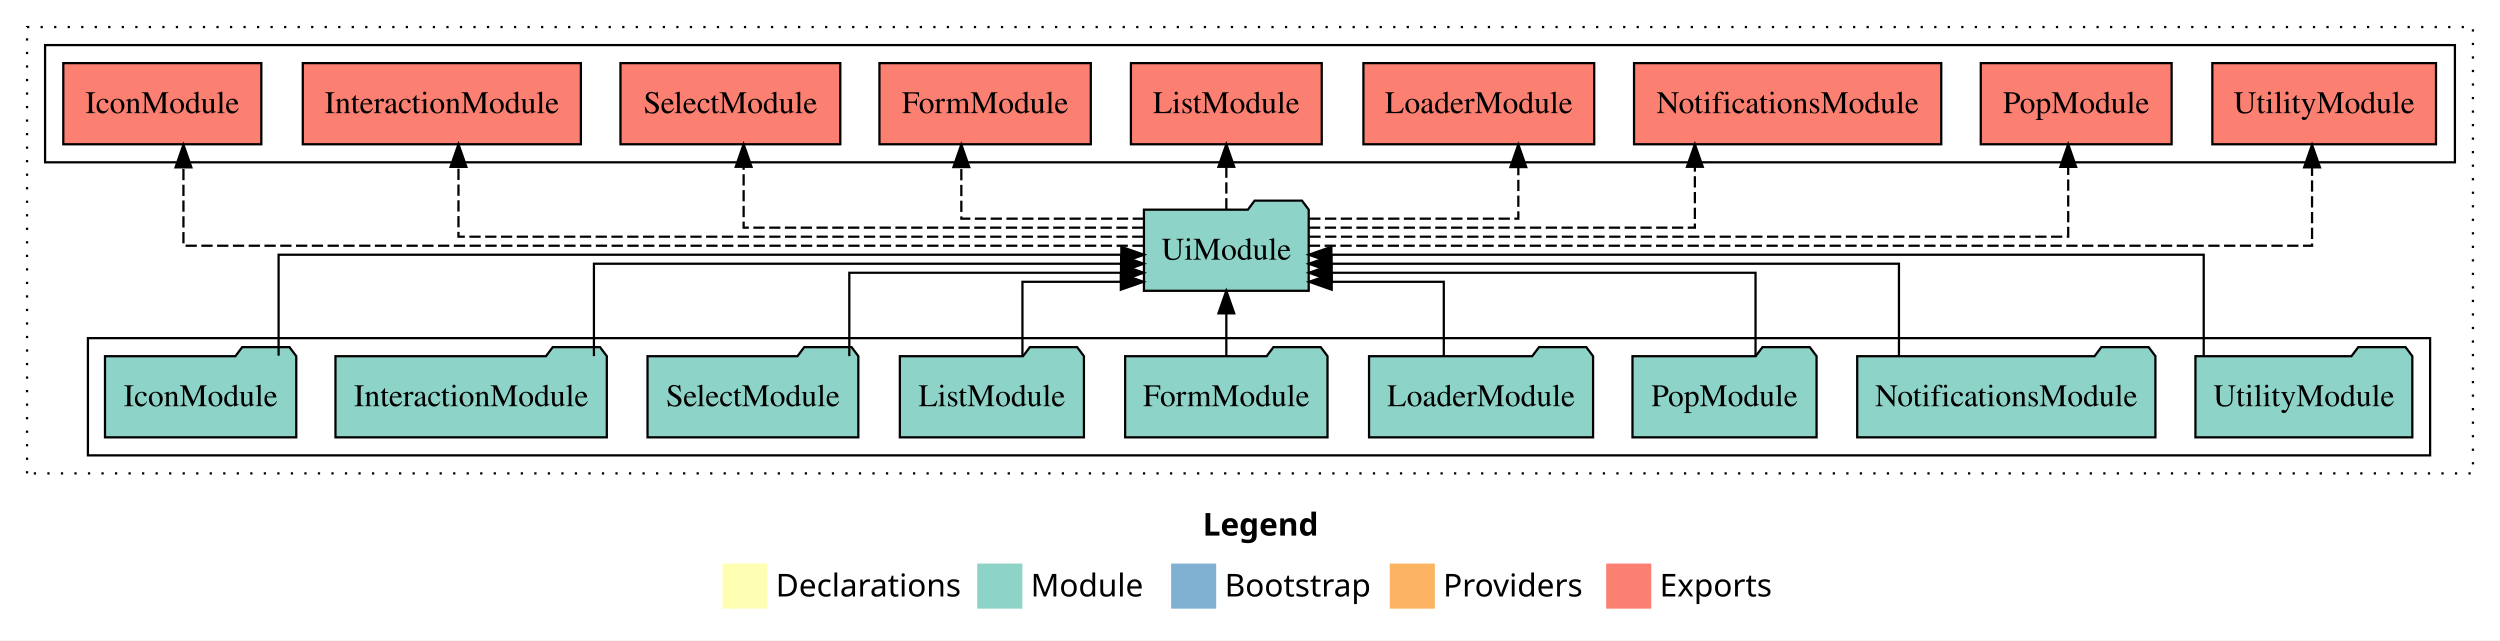
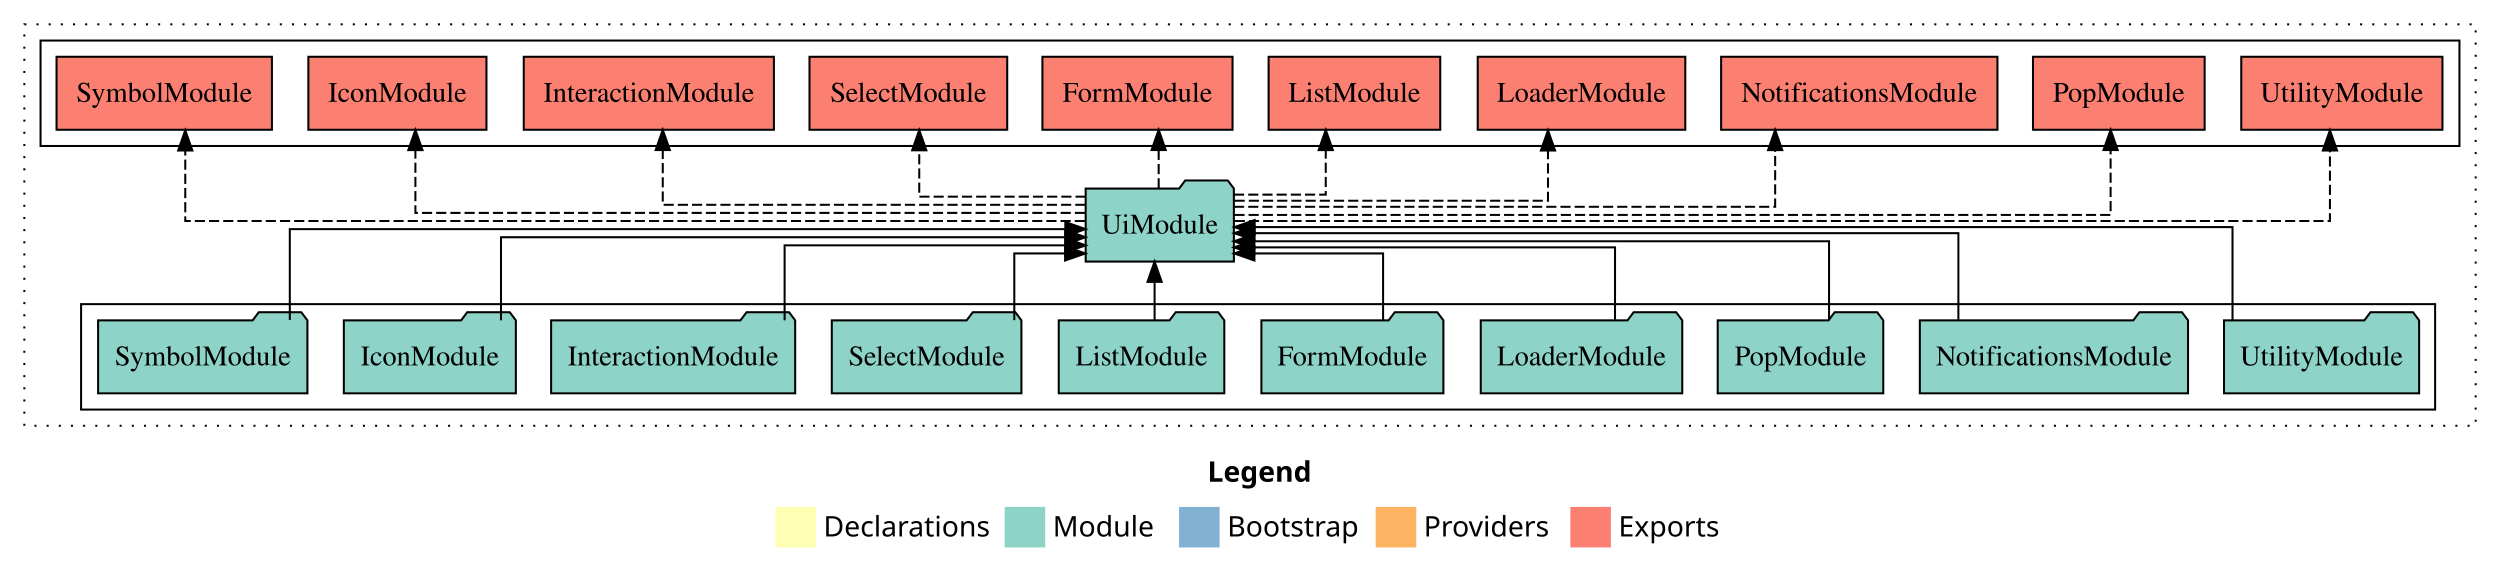
- <svg xmlns="http://www.w3.org/2000/svg" width="1109pt" height="284pt" viewBox="0.00 0.00 1109.00 284.00">
+ <svg xmlns="http://www.w3.org/2000/svg" width="1233pt" height="284pt" viewBox="0.00 0.00 1233.00 284.00">
  <g id="graph0" class="graph" transform="scale(1 1) rotate(0) translate(4 280)">
-     <polygon fill="#ffffff" stroke="transparent" points="-4,4 -4,-280 1105,-280 1105,4 -4,4" />
-     <text text-anchor="start" x="529.509" y="-42.4" font-family="sans-serif" font-weight="bold" font-size="14.00" fill="#000000">Legend</text>
-     <polygon fill="#ffffb3" stroke="transparent" points="316.5,-10 316.5,-30 336.5,-30 336.5,-10 316.5,-10" />
-     <text text-anchor="start" x="340.129" y="-15.4" font-family="sans-serif" font-size="14.00" fill="#000000">  Declarations</text>
-     <polygon fill="#8dd3c7" stroke="transparent" points="429.5,-10 429.5,-30 449.5,-30 449.5,-10 429.5,-10" />
-     <text text-anchor="start" x="453.225" y="-15.4" font-family="sans-serif" font-size="14.00" fill="#000000">  Module</text>
-     <polygon fill="#80b1d3" stroke="transparent" points="515.5,-10 515.5,-30 535.5,-30 535.5,-10 515.5,-10" />
-     <text text-anchor="start" x="539.281" y="-15.4" font-family="sans-serif" font-size="14.00" fill="#000000">  Bootstrap</text>
-     <polygon fill="#fdb462" stroke="transparent" points="612.5,-10 612.5,-30 632.5,-30 632.5,-10 612.5,-10" />
-     <text text-anchor="start" x="636.173" y="-15.4" font-family="sans-serif" font-size="14.00" fill="#000000">  Providers</text>
-     <polygon fill="#fb8072" stroke="transparent" points="708.5,-10 708.5,-30 728.5,-30 728.5,-10 708.5,-10" />
-     <text text-anchor="start" x="732.226" y="-15.4" font-family="sans-serif" font-size="14.00" fill="#000000">  Exports</text>
+     <polygon fill="#ffffff" stroke="transparent" points="-4,4 -4,-280 1229,-280 1229,4 -4,4" />
+     <text text-anchor="start" x="591.509" y="-42.4" font-family="sans-serif" font-weight="bold" font-size="14.00" fill="#000000">Legend</text>
+     <polygon fill="#ffffb3" stroke="transparent" points="378.5,-10 378.5,-30 398.5,-30 398.5,-10 378.5,-10" />
+     <text text-anchor="start" x="402.129" y="-15.4" font-family="sans-serif" font-size="14.00" fill="#000000">  Declarations</text>
+     <polygon fill="#8dd3c7" stroke="transparent" points="491.5,-10 491.5,-30 511.5,-30 511.5,-10 491.5,-10" />
+     <text text-anchor="start" x="515.225" y="-15.4" font-family="sans-serif" font-size="14.00" fill="#000000">  Module</text>
+     <polygon fill="#80b1d3" stroke="transparent" points="577.5,-10 577.5,-30 597.5,-30 597.5,-10 577.5,-10" />
+     <text text-anchor="start" x="601.281" y="-15.4" font-family="sans-serif" font-size="14.00" fill="#000000">  Bootstrap</text>
+     <polygon fill="#fdb462" stroke="transparent" points="674.5,-10 674.5,-30 694.5,-30 694.5,-10 674.5,-10" />
+     <text text-anchor="start" x="698.173" y="-15.4" font-family="sans-serif" font-size="14.00" fill="#000000">  Providers</text>
+     <polygon fill="#fb8072" stroke="transparent" points="770.5,-10 770.5,-30 790.5,-30 790.5,-10 770.5,-10" />
+     <text text-anchor="start" x="794.226" y="-15.4" font-family="sans-serif" font-size="14.00" fill="#000000">  Exports</text>
    <g id="clust1" class="cluster">
-       <polygon fill="none" stroke="#000000" stroke-dasharray="1,5" points="8,-70 8,-268 1093,-268 1093,-70 8,-70" />
+       <polygon fill="none" stroke="#000000" stroke-dasharray="1,5" points="8,-70 8,-268 1217,-268 1217,-70 8,-70" />
    </g>
    <g id="clust3" class="cluster">
-       <polygon fill="none" stroke="#000000" points="35,-78 35,-130 1074,-130 1074,-78 35,-78" />
+       <polygon fill="none" stroke="#000000" points="36,-78 36,-130 1197,-130 1197,-78 36,-78" />
    </g>
    <g id="clust4" class="cluster">
-       <polygon fill="none" stroke="#000000" points="16,-208 16,-260 1085,-260 1085,-208 16,-208" />
+       <polygon fill="none" stroke="#000000" points="16,-208 16,-260 1209,-260 1209,-208 16,-208" />
    </g>
    <g id="node1" class="node">
-       <polygon fill="#8dd3c7" stroke="#000000" points="1066.11,-122 1063.11,-126 1042.11,-126 1039.11,-122 969.89,-122 969.89,-86 1066.11,-86 1066.11,-122" />
-       <text text-anchor="middle" x="1018" y="-99.8" font-family="Times,serif" font-size="14.00" fill="#000000">UtilityModule</text>
+       <polygon fill="#8dd3c7" stroke="#000000" points="1189.11,-122 1186.11,-126 1165.11,-126 1162.11,-122 1092.89,-122 1092.89,-86 1189.11,-86 1189.11,-122" />
+       <text text-anchor="middle" x="1141" y="-99.8" font-family="Times,serif" font-size="14.00" fill="#000000">UtilityModule</text>
+     </g>
+     <g id="node11" class="node">
+       <polygon fill="#8dd3c7" stroke="#000000" points="604.548,-187 601.548,-191 580.548,-191 577.548,-187 531.452,-187 531.452,-151 604.548,-151 604.548,-187" />
+       <text text-anchor="middle" x="568" y="-164.8" font-family="Times,serif" font-size="14.00" fill="#000000">UiModule</text>
+     </g>
+     <g id="edge1" class="edge">
+       <path fill="none" stroke="#000000" d="M1097.07,-122.169C1097.07,-141.09 1097.07,-168 1097.07,-168 1097.07,-168 614.783,-168 614.783,-168" />
+       <polygon fill="#000000" stroke="#000000" points="614.783,-164.5 604.783,-168 614.783,-171.5 614.783,-164.5" />
+     </g>
+     <g id="node2" class="node">
+       <polygon fill="#8dd3c7" stroke="#000000" points="1075.144,-122 1072.144,-126 1051.144,-126 1048.144,-122 942.856,-122 942.856,-86 1075.144,-86 1075.144,-122" />
+       <text text-anchor="middle" x="1009" y="-99.8" font-family="Times,serif" font-size="14.00" fill="#000000">NotificationsModule</text>
+     </g>
+     <g id="edge2" class="edge">
+       <path fill="none" stroke="#000000" d="M961.875,-122.302C961.875,-140.27 961.875,-165 961.875,-165 961.875,-165 614.701,-165 614.701,-165" />
+       <polygon fill="#000000" stroke="#000000" points="614.701,-161.5 604.701,-165 614.701,-168.5 614.701,-161.5" />
+     </g>
+     <g id="node3" class="node">
+       <polygon fill="#8dd3c7" stroke="#000000" points="924.833,-122 921.833,-126 900.833,-126 897.833,-122 843.167,-122 843.167,-86 924.833,-86 924.833,-122" />
+       <text text-anchor="middle" x="884" y="-99.8" font-family="Times,serif" font-size="14.00" fill="#000000">PopModule</text>
+     </g>
+     <g id="edge3" class="edge">
+       <path fill="none" stroke="#000000" d="M898.087,-122.035C898.087,-138.734 898.087,-161 898.087,-161 898.087,-161 614.586,-161 614.586,-161" />
+       <polygon fill="#000000" stroke="#000000" points="614.586,-157.5 604.586,-161 614.586,-164.5 614.586,-157.5" />
+     </g>
+     <g id="node4" class="node">
+       <polygon fill="#8dd3c7" stroke="#000000" points="825.692,-122 822.692,-126 801.692,-126 798.692,-122 726.308,-122 726.308,-86 825.692,-86 825.692,-122" />
+       <text text-anchor="middle" x="776" y="-99.8" font-family="Times,serif" font-size="14.00" fill="#000000">LoaderModule</text>
+     </g>
+     <g id="edge4" class="edge">
+       <path fill="none" stroke="#000000" d="M792.532,-122.282C792.532,-137.948 792.532,-158 792.532,-158 792.532,-158 614.575,-158 614.575,-158" />
+       <polygon fill="#000000" stroke="#000000" points="614.575,-154.5 604.575,-158 614.575,-161.5 614.575,-154.5" />
+     </g>
+     <g id="node5" class="node">
+       <polygon fill="#8dd3c7" stroke="#000000" points="707.884,-122 704.884,-126 683.884,-126 680.884,-122 618.116,-122 618.116,-86 707.884,-86 707.884,-122" />
+       <text text-anchor="middle" x="663" y="-99.8" font-family="Times,serif" font-size="14.00" fill="#000000">FormModule</text>
+     </g>
+     <g id="edge5" class="edge">
+       <path fill="none" stroke="#000000" d="M678.138,-122.124C678.138,-136.783 678.138,-155 678.138,-155 678.138,-155 614.674,-155 614.674,-155" />
+       <polygon fill="#000000" stroke="#000000" points="614.674,-151.5 604.674,-155 614.674,-158.5 614.674,-151.5" />
+     </g>
+     <g id="node6" class="node">
+       <polygon fill="#8dd3c7" stroke="#000000" points="599.829,-122 596.829,-126 575.829,-126 572.829,-122 518.171,-122 518.171,-86 599.829,-86 599.829,-122" />
+       <text text-anchor="middle" x="559" y="-99.8" font-family="Times,serif" font-size="14.00" fill="#000000">ListModule</text>
+     </g>
+     <g id="edge6" class="edge">
+       <path fill="none" stroke="#000000" d="M565.445,-122.106C565.445,-122.106 565.445,-140.991 565.445,-140.991" />
+       <polygon fill="#000000" stroke="#000000" points="561.945,-140.991 565.445,-150.991 568.945,-140.991 561.945,-140.991" />
+     </g>
+     <g id="node7" class="node">
+       <polygon fill="#8dd3c7" stroke="#000000" points="499.758,-122 496.758,-126 475.758,-126 472.758,-122 406.242,-122 406.242,-86 499.758,-86 499.758,-122" />
+       <text text-anchor="middle" x="453" y="-99.8" font-family="Times,serif" font-size="14.00" fill="#000000">SelectModule</text>
+     </g>
+     <g id="edge7" class="edge">
+       <path fill="none" stroke="#000000" d="M496.254,-122.124C496.254,-136.783 496.254,-155 496.254,-155 496.254,-155 521.286,-155 521.286,-155" />
+       <polygon fill="#000000" stroke="#000000" points="521.286,-158.5 531.286,-155 521.286,-151.5 521.286,-158.5" />
+     </g>
+     <g id="node8" class="node">
+       <polygon fill="#8dd3c7" stroke="#000000" points="388.187,-122 385.187,-126 364.187,-126 361.187,-122 267.813,-122 267.813,-86 388.187,-86 388.187,-122" />
+       <text text-anchor="middle" x="328" y="-99.8" font-family="Times,serif" font-size="14.00" fill="#000000">InteractionModule</text>
+     </g>
+     <g id="edge8" class="edge">
+       <path fill="none" stroke="#000000" d="M382.968,-122.009C382.968,-138.049 382.968,-159 382.968,-159 382.968,-159 521.444,-159 521.444,-159" />
+       <polygon fill="#000000" stroke="#000000" points="521.444,-162.5 531.444,-159 521.444,-155.5 521.444,-162.5" />
+     </g>
+     <g id="node9" class="node">
+       <polygon fill="#8dd3c7" stroke="#000000" points="250.426,-122 247.426,-126 226.426,-126 223.426,-122 165.574,-122 165.574,-86 250.426,-86 250.426,-122" />
+       <text text-anchor="middle" x="208" y="-99.8" font-family="Times,serif" font-size="14.00" fill="#000000">IconModule</text>
+     </g>
+     <g id="edge9" class="edge">
+       <path fill="none" stroke="#000000" d="M243.088,-122.022C243.088,-139.373 243.088,-163 243.088,-163 243.088,-163 521.36,-163 521.36,-163" />
+       <polygon fill="#000000" stroke="#000000" points="521.36,-166.5 531.36,-163 521.36,-159.5 521.36,-166.5" />
    </g>
    <g id="node10" class="node">
-       <polygon fill="#8dd3c7" stroke="#000000" points="576.548,-187 573.548,-191 552.548,-191 549.548,-187 503.452,-187 503.452,-151 576.548,-151 576.548,-187" />
-       <text text-anchor="middle" x="540" y="-164.8" font-family="Times,serif" font-size="14.00" fill="#000000">UiModule</text>
-     </g>
-     <g id="edge1" class="edge">
-       <path fill="none" stroke="#000000" d="M973.57,-122.222C973.57,-140.828 973.57,-167 973.57,-167 973.57,-167 586.592,-167 586.592,-167" />
-       <polygon fill="#000000" stroke="#000000" points="586.592,-163.5 576.592,-167 586.592,-170.5 586.592,-163.5" />
-     </g>
-     <g id="node2" class="node">
-       <polygon fill="#8dd3c7" stroke="#000000" points="952.144,-122 949.144,-126 928.144,-126 925.144,-122 819.856,-122 819.856,-86 952.144,-86 952.144,-122" />
-       <text text-anchor="middle" x="886" y="-99.8" font-family="Times,serif" font-size="14.00" fill="#000000">NotificationsModule</text>
-     </g>
-     <g id="edge2" class="edge">
-       <path fill="none" stroke="#000000" d="M838.375,-122.022C838.375,-139.373 838.375,-163 838.375,-163 838.375,-163 586.587,-163 586.587,-163" />
-       <polygon fill="#000000" stroke="#000000" points="586.587,-159.5 576.587,-163 586.587,-166.5 586.587,-159.5" />
-     </g>
-     <g id="node3" class="node">
-       <polygon fill="#8dd3c7" stroke="#000000" points="801.833,-122 798.833,-126 777.833,-126 774.833,-122 720.167,-122 720.167,-86 801.833,-86 801.833,-122" />
-       <text text-anchor="middle" x="761" y="-99.8" font-family="Times,serif" font-size="14.00" fill="#000000">PopModule</text>
-     </g>
-     <g id="edge3" class="edge">
-       <path fill="none" stroke="#000000" d="M774.754,-122.009C774.754,-138.049 774.754,-159 774.754,-159 774.754,-159 586.68,-159 586.68,-159" />
-       <polygon fill="#000000" stroke="#000000" points="586.68,-155.5 576.68,-159 586.68,-162.5 586.68,-155.5" />
-     </g>
-     <g id="node4" class="node">
-       <polygon fill="#8dd3c7" stroke="#000000" points="702.692,-122 699.692,-126 678.692,-126 675.692,-122 603.308,-122 603.308,-86 702.692,-86 702.692,-122" />
-       <text text-anchor="middle" x="653" y="-99.8" font-family="Times,serif" font-size="14.00" fill="#000000">LoaderModule</text>
-     </g>
-     <g id="edge4" class="edge">
-       <path fill="none" stroke="#000000" d="M636.468,-122.124C636.468,-136.783 636.468,-155 636.468,-155 636.468,-155 586.746,-155 586.746,-155" />
-       <polygon fill="#000000" stroke="#000000" points="586.746,-151.5 576.746,-155 586.746,-158.5 586.746,-151.5" />
-     </g>
-     <g id="node5" class="node">
-       <polygon fill="#8dd3c7" stroke="#000000" points="584.884,-122 581.884,-126 560.884,-126 557.884,-122 495.116,-122 495.116,-86 584.884,-86 584.884,-122" />
-       <text text-anchor="middle" x="540" y="-99.8" font-family="Times,serif" font-size="14.00" fill="#000000">FormModule</text>
-     </g>
-     <g id="edge5" class="edge">
-       <path fill="none" stroke="#000000" d="M540,-122.106C540,-122.106 540,-140.991 540,-140.991" />
-       <polygon fill="#000000" stroke="#000000" points="536.5,-140.991 540,-150.991 543.5,-140.991 536.5,-140.991" />
-     </g>
-     <g id="node6" class="node">
-       <polygon fill="#8dd3c7" stroke="#000000" points="476.829,-122 473.829,-126 452.829,-126 449.829,-122 395.171,-122 395.171,-86 476.829,-86 476.829,-122" />
-       <text text-anchor="middle" x="436" y="-99.8" font-family="Times,serif" font-size="14.00" fill="#000000">ListModule</text>
-     </g>
-     <g id="edge6" class="edge">
-       <path fill="none" stroke="#000000" d="M449.555,-122.124C449.555,-136.783 449.555,-155 449.555,-155 449.555,-155 493.212,-155 493.212,-155" />
-       <polygon fill="#000000" stroke="#000000" points="493.212,-158.5 503.212,-155 493.212,-151.5 493.212,-158.5" />
-     </g>
-     <g id="node7" class="node">
-       <polygon fill="#8dd3c7" stroke="#000000" points="376.758,-122 373.758,-126 352.758,-126 349.758,-122 283.242,-122 283.242,-86 376.758,-86 376.758,-122" />
-       <text text-anchor="middle" x="330" y="-99.8" font-family="Times,serif" font-size="14.00" fill="#000000">SelectModule</text>
-     </g>
-     <g id="edge7" class="edge">
-       <path fill="none" stroke="#000000" d="M372.754,-122.009C372.754,-138.049 372.754,-159 372.754,-159 372.754,-159 493.297,-159 493.297,-159" />
-       <polygon fill="#000000" stroke="#000000" points="493.297,-162.5 503.297,-159 493.297,-155.5 493.297,-162.5" />
-     </g>
-     <g id="node8" class="node">
-       <polygon fill="#8dd3c7" stroke="#000000" points="265.187,-122 262.187,-126 241.187,-126 238.187,-122 144.813,-122 144.813,-86 265.187,-86 265.187,-122" />
-       <text text-anchor="middle" x="205" y="-99.8" font-family="Times,serif" font-size="14.00" fill="#000000">InteractionModule</text>
-     </g>
-     <g id="edge8" class="edge">
-       <path fill="none" stroke="#000000" d="M259.468,-122.022C259.468,-139.373 259.468,-163 259.468,-163 259.468,-163 493.325,-163 493.325,-163" />
-       <polygon fill="#000000" stroke="#000000" points="493.325,-166.5 503.325,-163 493.325,-159.5 493.325,-166.5" />
-     </g>
-     <g id="node9" class="node">
-       <polygon fill="#8dd3c7" stroke="#000000" points="127.426,-122 124.426,-126 103.426,-126 100.426,-122 42.574,-122 42.574,-86 127.426,-86 127.426,-122" />
-       <text text-anchor="middle" x="85" y="-99.8" font-family="Times,serif" font-size="14.00" fill="#000000">IconModule</text>
-     </g>
-     <g id="edge9" class="edge">
-       <path fill="none" stroke="#000000" d="M119.588,-122.222C119.588,-140.828 119.588,-167 119.588,-167 119.588,-167 493.427,-167 493.427,-167" />
-       <polygon fill="#000000" stroke="#000000" points="493.427,-170.5 503.427,-167 493.427,-163.5 493.427,-170.5" />
-     </g>
-     <g id="node11" class="node">
-       <polygon fill="#fb8072" stroke="#000000" points="1076.61,-252 977.39,-252 977.39,-216 1076.61,-216 1076.61,-252" />
-       <text text-anchor="middle" x="1027" y="-229.8" font-family="Times,serif" font-size="14.00" fill="#000000">UtilityModule </text>
+       <polygon fill="#8dd3c7" stroke="#000000" points="147.614,-122 144.614,-126 123.614,-126 120.614,-122 44.386,-122 44.386,-86 147.614,-86 147.614,-122" />
+       <text text-anchor="middle" x="96" y="-99.8" font-family="Times,serif" font-size="14.00" fill="#000000">SymbolModule</text>
    </g>
    <g id="edge10" class="edge">
-       <path fill="none" stroke="#000000" stroke-dasharray="5,2" d="M576.596,-171C688.99,-171 1021.625,-171 1021.625,-171 1021.625,-171 1021.625,-205.778 1021.625,-205.778" />
-       <polygon fill="#000000" stroke="#000000" points="1018.125,-205.778 1021.625,-215.778 1025.125,-205.778 1018.125,-205.778" />
+       <path fill="none" stroke="#000000" d="M138.932,-122.222C138.932,-140.828 138.932,-167 138.932,-167 138.932,-167 521.418,-167 521.418,-167" />
+       <polygon fill="#000000" stroke="#000000" points="521.418,-170.5 531.418,-167 521.418,-163.5 521.418,-170.5" />
    </g>
    <g id="node12" class="node">
-       <polygon fill="#fb8072" stroke="#000000" points="959.333,-252 874.667,-252 874.667,-216 959.333,-216 959.333,-252" />
-       <text text-anchor="middle" x="917" y="-229.8" font-family="Times,serif" font-size="14.00" fill="#000000">PopModule </text>
+       <polygon fill="#fb8072" stroke="#000000" points="1200.61,-252 1101.39,-252 1101.39,-216 1200.61,-216 1200.61,-252" />
+       <text text-anchor="middle" x="1151" y="-229.8" font-family="Times,serif" font-size="14.00" fill="#000000">UtilityModule </text>
    </g>
    <g id="edge11" class="edge">
-       <path fill="none" stroke="#000000" stroke-dasharray="5,2" d="M576.83,-175C671.047,-175 913.453,-175 913.453,-175 913.453,-175 913.453,-205.977 913.453,-205.977" />
-       <polygon fill="#000000" stroke="#000000" points="909.953,-205.977 913.453,-215.977 916.953,-205.977 909.953,-205.977" />
+       <path fill="none" stroke="#000000" stroke-dasharray="5,2" d="M604.98,-171C732.357,-171 1145.125,-171 1145.125,-171 1145.125,-171 1145.125,-205.778 1145.125,-205.778" />
+       <polygon fill="#000000" stroke="#000000" points="1141.625,-205.778 1145.125,-215.778 1148.625,-205.778 1141.625,-205.778" />
    </g>
    <g id="node13" class="node">
-       <polygon fill="#fb8072" stroke="#000000" points="857.144,-252 720.856,-252 720.856,-216 857.144,-216 857.144,-252" />
-       <text text-anchor="middle" x="789" y="-229.8" font-family="Times,serif" font-size="14.00" fill="#000000">NotificationsModule </text>
+       <polygon fill="#fb8072" stroke="#000000" points="1083.333,-252 998.667,-252 998.667,-216 1083.333,-216 1083.333,-252" />
+       <text text-anchor="middle" x="1041" y="-229.8" font-family="Times,serif" font-size="14.00" fill="#000000">PopModule </text>
    </g>
    <g id="edge12" class="edge">
-       <path fill="none" stroke="#000000" stroke-dasharray="5,2" d="M576.679,-179C636.346,-179 747.841,-179 747.841,-179 747.841,-179 747.841,-205.991 747.841,-205.991" />
-       <polygon fill="#000000" stroke="#000000" points="744.341,-205.991 747.841,-215.991 751.341,-205.991 744.341,-205.991" />
+       <path fill="none" stroke="#000000" stroke-dasharray="5,2" d="M604.798,-174C715.349,-174 1036.953,-174 1036.953,-174 1036.953,-174 1036.953,-205.998 1036.953,-205.998" />
+       <polygon fill="#000000" stroke="#000000" points="1033.453,-205.998 1036.953,-215.998 1040.453,-205.998 1033.453,-205.998" />
    </g>
    <g id="node14" class="node">
-       <polygon fill="#fb8072" stroke="#000000" points="703.193,-252 600.807,-252 600.807,-216 703.193,-216 703.193,-252" />
-       <text text-anchor="middle" x="652" y="-229.8" font-family="Times,serif" font-size="14.00" fill="#000000">LoaderModule </text>
+       <polygon fill="#fb8072" stroke="#000000" points="981.144,-252 844.856,-252 844.856,-216 981.144,-216 981.144,-252" />
+       <text text-anchor="middle" x="913" y="-229.8" font-family="Times,serif" font-size="14.00" fill="#000000">NotificationsModule </text>
    </g>
    <g id="edge13" class="edge">
-       <path fill="none" stroke="#000000" stroke-dasharray="5,2" d="M576.772,-183C615.067,-183 669.532,-183 669.532,-183 669.532,-183 669.532,-205.876 669.532,-205.876" />
-       <polygon fill="#000000" stroke="#000000" points="666.032,-205.876 669.532,-215.876 673.032,-205.876 666.032,-205.876" />
+       <path fill="none" stroke="#000000" stroke-dasharray="5,2" d="M604.61,-178C685.334,-178 871.508,-178 871.508,-178 871.508,-178 871.508,-205.973 871.508,-205.973" />
+       <polygon fill="#000000" stroke="#000000" points="868.008,-205.973 871.508,-215.973 875.008,-205.973 868.008,-205.973" />
    </g>
    <g id="node15" class="node">
-       <polygon fill="#fb8072" stroke="#000000" points="582.328,-252 497.672,-252 497.672,-216 582.328,-216 582.328,-252" />
-       <text text-anchor="middle" x="540" y="-229.8" font-family="Times,serif" font-size="14.00" fill="#000000">ListModule </text>
+       <polygon fill="#fb8072" stroke="#000000" points="827.193,-252 724.807,-252 724.807,-216 827.193,-216 827.193,-252" />
+       <text text-anchor="middle" x="776" y="-229.8" font-family="Times,serif" font-size="14.00" fill="#000000">LoaderModule </text>
    </g>
    <g id="edge14" class="edge">
-       <path fill="none" stroke="#000000" stroke-dasharray="5,2" d="M540,-187.106C540,-187.106 540,-205.991 540,-205.991" />
-       <polygon fill="#000000" stroke="#000000" points="536.5,-205.991 540,-215.991 543.5,-205.991 536.5,-205.991" />
+       <path fill="none" stroke="#000000" stroke-dasharray="5,2" d="M604.917,-181C660.555,-181 759.468,-181 759.468,-181 759.468,-181 759.468,-205.76 759.468,-205.76" />
+       <polygon fill="#000000" stroke="#000000" points="755.968,-205.76 759.468,-215.76 762.968,-205.76 755.968,-205.76" />
    </g>
    <g id="node16" class="node">
-       <polygon fill="#fb8072" stroke="#000000" points="479.884,-252 386.116,-252 386.116,-216 479.884,-216 479.884,-252" />
-       <text text-anchor="middle" x="433" y="-229.8" font-family="Times,serif" font-size="14.00" fill="#000000">FormModule </text>
+       <polygon fill="#fb8072" stroke="#000000" points="706.328,-252 621.672,-252 621.672,-216 706.328,-216 706.328,-252" />
+       <text text-anchor="middle" x="664" y="-229.8" font-family="Times,serif" font-size="14.00" fill="#000000">ListModule </text>
    </g>
    <g id="edge15" class="edge">
-       <path fill="none" stroke="#000000" stroke-dasharray="5,2" d="M503.449,-183C468.941,-183 422.445,-183 422.445,-183 422.445,-183 422.445,-205.876 422.445,-205.876" />
-       <polygon fill="#000000" stroke="#000000" points="418.945,-205.876 422.445,-215.876 425.945,-205.876 418.945,-205.876" />
+       <path fill="none" stroke="#000000" stroke-dasharray="5,2" d="M604.621,-184C626.417,-184 649.862,-184 649.862,-184 649.862,-184 649.862,-205.949 649.862,-205.949" />
+       <polygon fill="#000000" stroke="#000000" points="646.362,-205.949 649.862,-215.949 653.362,-205.949 646.362,-205.949" />
    </g>
    <g id="node17" class="node">
-       <polygon fill="#fb8072" stroke="#000000" points="368.758,-252 271.242,-252 271.242,-216 368.758,-216 368.758,-252" />
-       <text text-anchor="middle" x="320" y="-229.8" font-family="Times,serif" font-size="14.00" fill="#000000">SelectModule </text>
+       <polygon fill="#fb8072" stroke="#000000" points="603.884,-252 510.116,-252 510.116,-216 603.884,-216 603.884,-252" />
+       <text text-anchor="middle" x="557" y="-229.8" font-family="Times,serif" font-size="14.00" fill="#000000">FormModule </text>
    </g>
    <g id="edge16" class="edge">
-       <path fill="none" stroke="#000000" stroke-dasharray="5,2" d="M503.191,-179C441.969,-179 325.875,-179 325.875,-179 325.875,-179 325.875,-205.991 325.875,-205.991" />
-       <polygon fill="#000000" stroke="#000000" points="322.375,-205.991 325.875,-215.991 329.375,-205.991 322.375,-205.991" />
+       <path fill="none" stroke="#000000" stroke-dasharray="5,2" d="M567.459,-187.106C567.459,-187.106 567.459,-205.991 567.459,-205.991" />
+       <polygon fill="#000000" stroke="#000000" points="563.959,-205.991 567.459,-215.991 570.959,-205.991 563.959,-205.991" />
    </g>
    <g id="node18" class="node">
-       <polygon fill="#fb8072" stroke="#000000" points="253.687,-252 130.313,-252 130.313,-216 253.687,-216 253.687,-252" />
-       <text text-anchor="middle" x="192" y="-229.8" font-family="Times,serif" font-size="14.00" fill="#000000">InteractionModule </text>
+       <polygon fill="#fb8072" stroke="#000000" points="492.758,-252 395.242,-252 395.242,-216 492.758,-216 492.758,-252" />
+       <text text-anchor="middle" x="444" y="-229.8" font-family="Times,serif" font-size="14.00" fill="#000000">SelectModule </text>
    </g>
    <g id="edge17" class="edge">
-       <path fill="none" stroke="#000000" stroke-dasharray="5,2" d="M503.224,-175C415.145,-175 199.375,-175 199.375,-175 199.375,-175 199.375,-205.977 199.375,-205.977" />
-       <polygon fill="#000000" stroke="#000000" points="195.875,-205.977 199.375,-215.977 202.875,-205.977 195.875,-205.977" />
+       <path fill="none" stroke="#000000" stroke-dasharray="5,2" d="M531.441,-183C496.586,-183 449.375,-183 449.375,-183 449.375,-183 449.375,-205.876 449.375,-205.876" />
+       <polygon fill="#000000" stroke="#000000" points="445.875,-205.876 449.375,-215.876 452.875,-205.876 445.875,-205.876" />
    </g>
    <g id="node19" class="node">
-       <polygon fill="#fb8072" stroke="#000000" points="111.925,-252 24.075,-252 24.075,-216 111.925,-216 111.925,-252" />
-       <text text-anchor="middle" x="68" y="-229.8" font-family="Times,serif" font-size="14.00" fill="#000000">IconModule </text>
+       <polygon fill="#fb8072" stroke="#000000" points="377.687,-252 254.313,-252 254.313,-216 377.687,-216 377.687,-252" />
+       <text text-anchor="middle" x="316" y="-229.8" font-family="Times,serif" font-size="14.00" fill="#000000">InteractionModule </text>
    </g>
    <g id="edge18" class="edge">
-       <path fill="none" stroke="#000000" stroke-dasharray="5,2" d="M503.312,-171C393.891,-171 77.375,-171 77.375,-171 77.375,-171 77.375,-205.778 77.375,-205.778" />
-       <polygon fill="#000000" stroke="#000000" points="73.875,-205.778 77.375,-215.778 80.875,-205.778 73.875,-205.778" />
+       <path fill="none" stroke="#000000" stroke-dasharray="5,2" d="M531.302,-179C462.921,-179 322.875,-179 322.875,-179 322.875,-179 322.875,-205.991 322.875,-205.991" />
+       <polygon fill="#000000" stroke="#000000" points="319.375,-205.991 322.875,-215.991 326.375,-205.991 319.375,-205.991" />
+     </g>
+     <g id="node20" class="node">
+       <polygon fill="#fb8072" stroke="#000000" points="235.925,-252 148.075,-252 148.075,-216 235.925,-216 235.925,-252" />
+       <text text-anchor="middle" x="192" y="-229.8" font-family="Times,serif" font-size="14.00" fill="#000000">IconModule </text>
+     </g>
+     <g id="edge19" class="edge">
+       <path fill="none" stroke="#000000" stroke-dasharray="5,2" d="M531.118,-175C438.02,-175 200.875,-175 200.875,-175 200.875,-175 200.875,-205.977 200.875,-205.977" />
+       <polygon fill="#000000" stroke="#000000" points="197.375,-205.977 200.875,-215.977 204.375,-205.977 197.375,-205.977" />
+     </g>
+     <g id="node21" class="node">
+       <polygon fill="#fb8072" stroke="#000000" points="130.114,-252 23.886,-252 23.886,-216 130.114,-216 130.114,-252" />
+       <text text-anchor="middle" x="77" y="-229.8" font-family="Times,serif" font-size="14.00" fill="#000000">SymbolModule </text>
+     </g>
+     <g id="edge20" class="edge">
+       <path fill="none" stroke="#000000" stroke-dasharray="5,2" d="M531.084,-171C418.54,-171 87.375,-171 87.375,-171 87.375,-171 87.375,-205.778 87.375,-205.778" />
+       <polygon fill="#000000" stroke="#000000" points="83.875,-205.778 87.375,-215.778 90.875,-205.778 83.875,-205.778" />
    </g>
  </g>
</svg>
